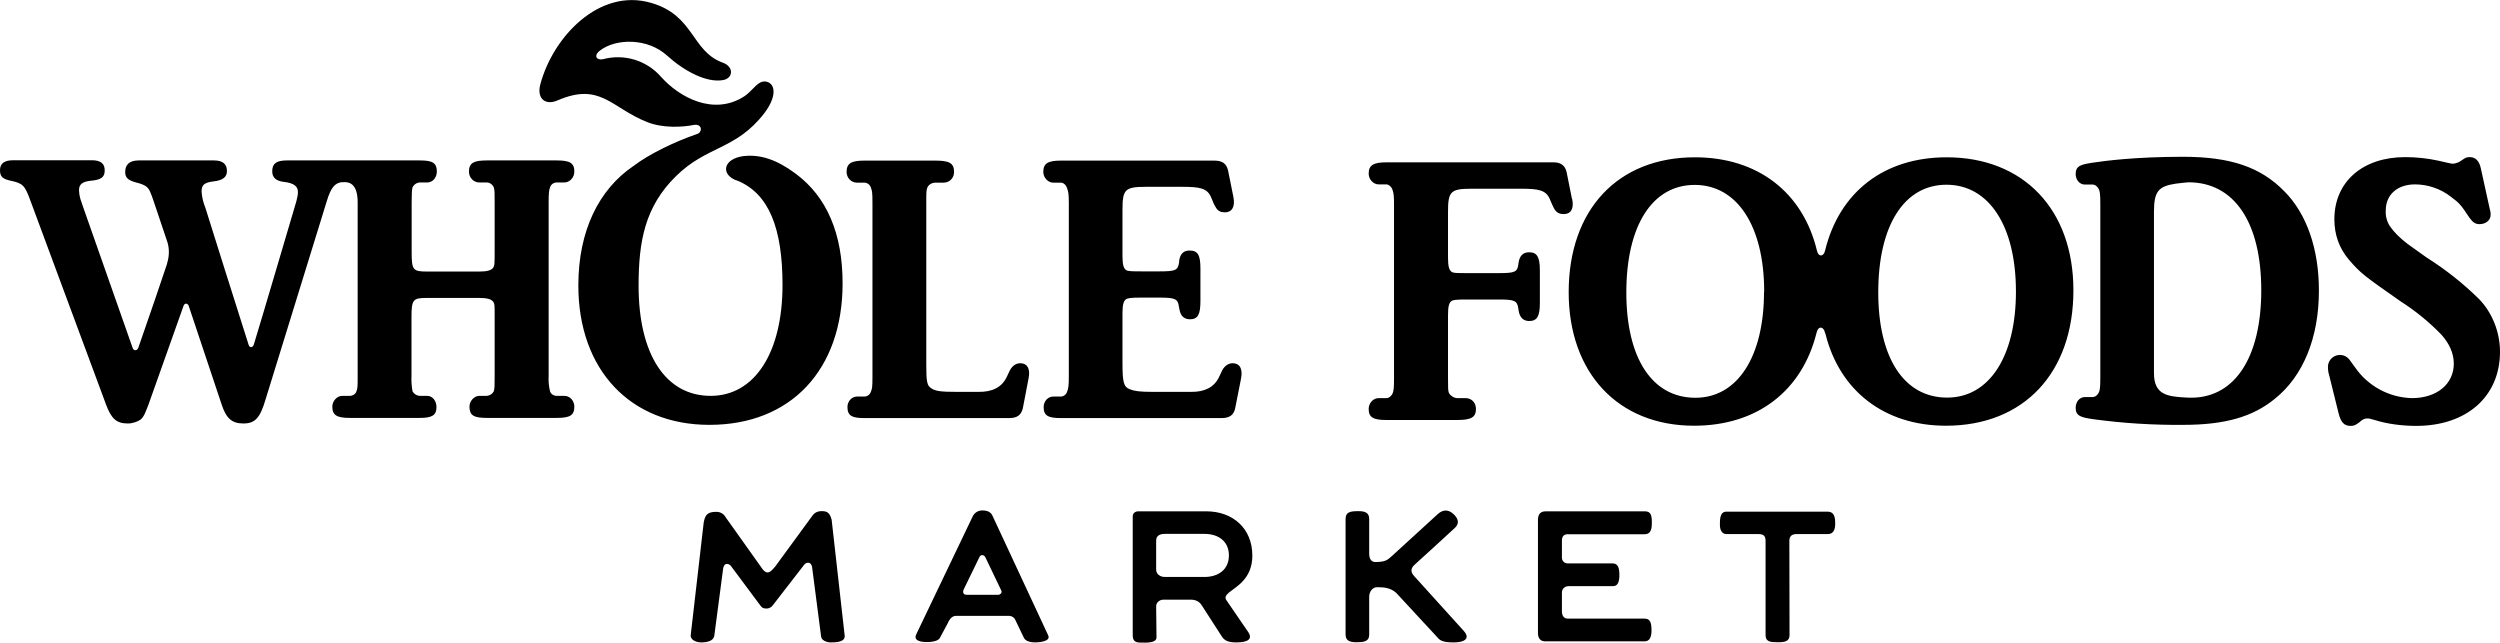
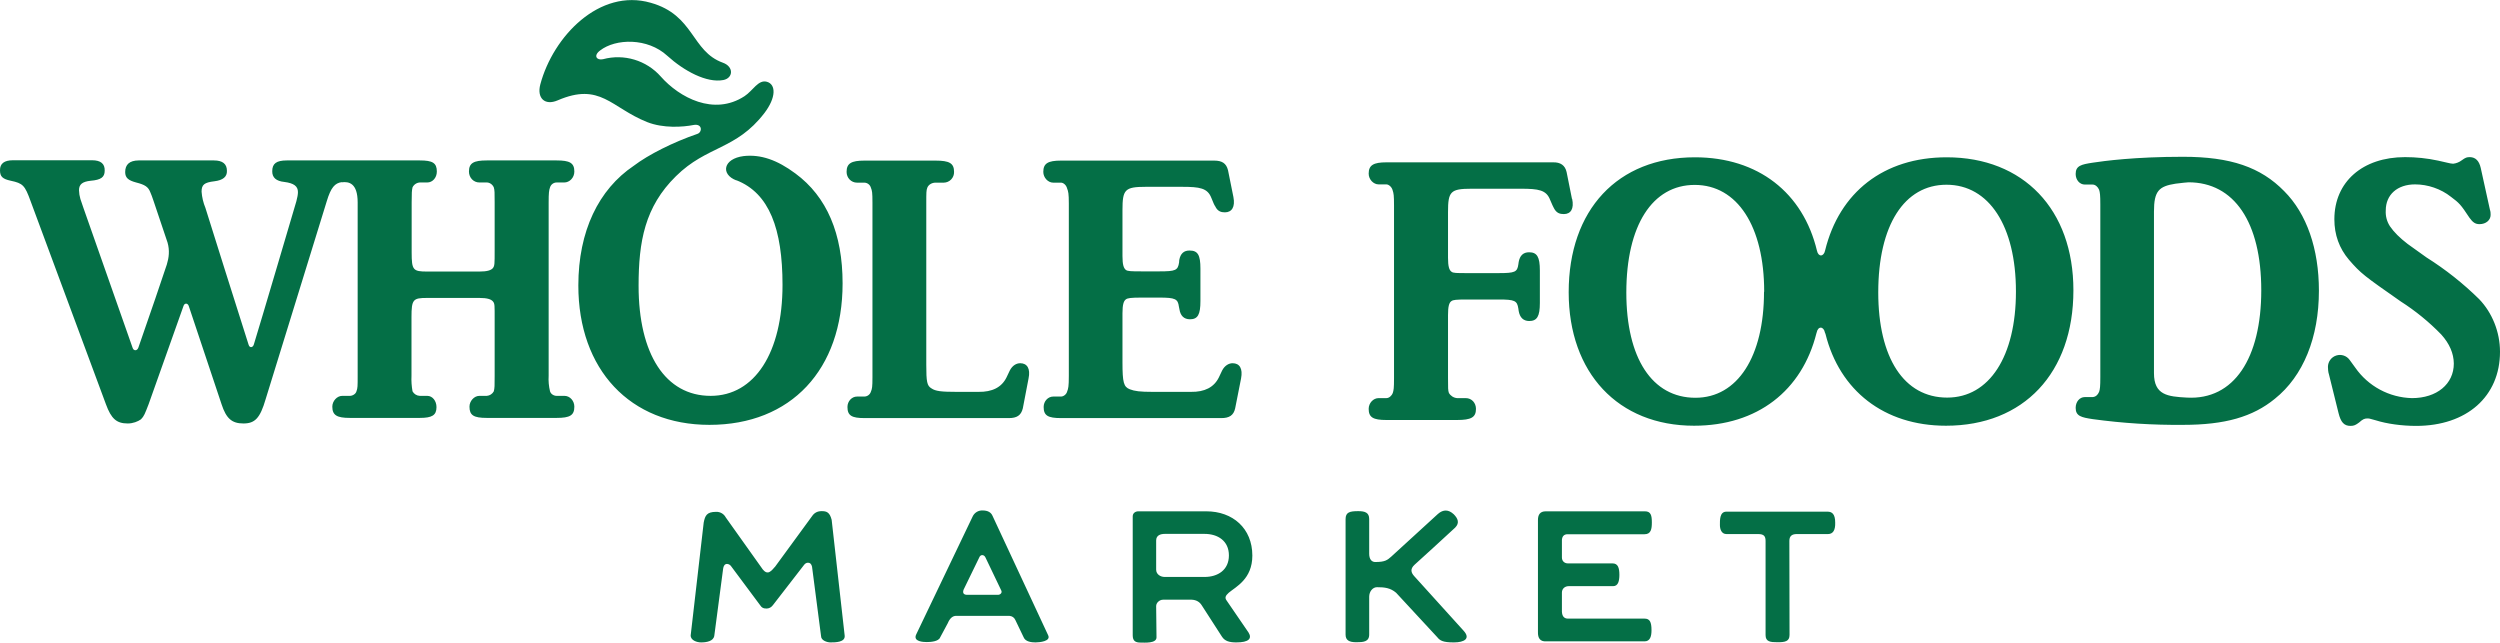
- <svg xmlns="http://www.w3.org/2000/svg" viewBox="0 0 143.99 37.01">
+ <svg xmlns="http://www.w3.org/2000/svg" fill="#046F46" viewBox="0 0 143.99 37.01">
  <path fill-rule="evenodd" d="M130.24 16.72c0-3.92-1.56-6.22-4.19-6.22 0 0-.5.04-.75.08-.95.15-1.24.41-1.24 1.6v9.31c0 1.27.79 1.35 1.9 1.41 2.71.15 4.28-2.27 4.28-6.18m1.32-5.71c1.3 1.3 2 3.33 2 5.73 0 2.7-.9 4.92-2.54 6.23-1.27 1.04-2.87 1.5-5.28 1.5a36 36 0 0 1-5.21-.33c-.65-.1-.98-.17-.98-.65 0-.34.22-.62.53-.62h.45q.25-.02.37-.3c.05-.15.07-.29.07-.87v-9.9c0-.58-.02-.71-.07-.87-.07-.17-.22-.3-.37-.3h-.45c-.3 0-.53-.27-.53-.61 0-.48.33-.55.98-.65s2.45-.34 5.2-.34 4.48.6 5.83 1.98m-15.45 5.78c0-3.77-1.55-6.15-4-6.15-2.43 0-3.93 2.33-3.93 6.2 0 3.77 1.48 6.06 3.97 6.06 2.43 0 3.96-2.38 3.96-6.1m-14.5 0c0-3.77-1.55-6.15-4-6.15-2.44 0-3.94 2.33-3.94 6.2 0 3.77 1.48 6.06 3.98 6.06 2.43 0 3.95-2.38 3.95-6.1m10.52-7.75c4.42 0 7.3 3 7.3 7.66 0 4.76-2.86 7.8-7.34 7.8-3.57 0-6.13-2.03-6.94-5.29l-.03-.07c-.07-.37-.4-.4-.48 0l-.01.03c-.83 3.31-3.4 5.33-7.05 5.33-4.37 0-7.22-3.04-7.22-7.69 0-4.75 2.82-7.77 7.27-7.77 3.64 0 6.23 2.04 7.03 5.38.08.38.4.35.47-.02.82-3.34 3.37-5.36 7-5.36m-21.58 2.4-.31-1.55q-.13-.58-.79-.56h-9.59c-.74 0-1.02.16-1.02.65 0 .34.28.62.57.62h.45c.13 0 .31.14.36.34.06.18.08.29.08.87v9.94c0 .6-.02.7-.07.86-.07.18-.22.3-.37.3h-.45c-.3 0-.57.28-.57.62 0 .49.26.64 1.02.64h4.07c.81 0 1.09-.15 1.09-.64 0-.34-.24-.62-.59-.62h-.5a.6.6 0 0 1-.47-.3c-.05-.15-.05-.26-.05-.86v-3.62c0-.5.06-.72.2-.81.1-.07.26-.09.9-.09h1.82c.93 0 1.06.07 1.13.52l.02.14q.1.57.6.58c.46 0 .62-.27.62-1.04v-1.87c0-.78-.16-1.05-.62-1.05q-.5 0-.6.56l-.02.14c-.06.44-.2.5-1.13.5H84.5c-.63 0-.8 0-.9-.08-.13-.09-.2-.3-.2-.8v-2.64c0-1.18.14-1.34 1.35-1.34h2.84c1.03 0 1.47.07 1.69.64q.17.4.22.48c.15.29.35.34.57.34.4 0 .6-.3.48-.88zm52.25 5.77a18 18 0 0 0-3.03-2.4l-1.09-.78q-.68-.52-1.02-1.02a1.5 1.5 0 0 1-.24-.91c0-.91.67-1.5 1.69-1.5.72 0 1.48.25 2.07.72.47.35.56.44 1.06 1.2.2.28.35.37.58.37.38 0 .64-.24.64-.53 0-.07 0-.2-.04-.3l-.53-2.41q-.14-.61-.62-.62c-.18 0-.25.02-.47.18a1 1 0 0 1-.5.2q-.15-.01-.3-.05l-.57-.13a9 9 0 0 0-1.9-.2c-2.44 0-4.07 1.42-4.07 3.58q0 1.34.84 2.33c.69.8.88.93 2.98 2.4a13 13 0 0 1 2.34 1.91q.71.79.72 1.67c0 1.18-.98 1.99-2.41 1.99a4.1 4.1 0 0 1-3.27-1.76l-.32-.44a.69.69 0 0 0-1.25.4c0 .1.01.3.06.44l.55 2.22c.13.53.32.74.69.74.2 0 .3-.05.5-.2.2-.18.3-.23.48-.23.13 0 .16.03.48.11.63.2 1.5.32 2.32.32 2.92 0 4.83-1.7 4.83-4.27 0-1.14-.45-2.25-1.2-3.03M42.41 10.38c1.9.74 2.66 2.81 2.66 6.03 0 3.9-1.6 6.39-4.14 6.39-2.6 0-4.15-2.4-4.15-6.34 0-2.55.36-4.55 2.15-6.31 1.79-1.77 3.46-1.51 5.09-3.63.69-.9.68-1.66.15-1.81-.5-.14-.8.51-1.29.83-1.76 1.15-3.75.08-4.82-1.13a3.3 3.3 0 0 0-3.33-1c-.36.08-.57-.2-.17-.5.9-.7 2.74-.74 3.87.3.97.88 2.27 1.58 3.23 1.4.57-.11.62-.77-.03-1C39.81 2.95 40 .87 37.48.16c-2.95-.85-5.62 1.93-6.36 4.7-.21.79.26 1.24 1 .92 2.46-1.06 3.07.42 5.15 1.25.93.37 2.06.29 2.67.17.52-.1.52.41.23.51-1.4.48-2.83 1.2-3.67 1.84-2.02 1.36-3.19 3.76-3.19 6.89 0 4.85 2.98 8.03 7.55 8.03 4.7 0 7.67-3.18 7.67-8.15 0-2.85-.9-4.99-2.72-6.33-1.05-.78-2-1.11-2.98-1-1.18.15-1.34 1.05-.42 1.4m-22.73.11c.4-.05.92.03.92 1.16v9.99c0 .6 0 .7-.07.89-.04.15-.22.26-.38.26h-.44c-.3 0-.57.3-.57.62 0 .5.27.65 1.01.65h4.03c.7 0 .96-.15.96-.62 0-.36-.23-.65-.53-.65h-.43a.5.5 0 0 1-.42-.26 4 4 0 0 1-.06-.9v-3.37c0-1.03.09-1.11.9-1.11h3.01c.44 0 .67.07.78.2s.1.22.1 1.04v3.25c0 .58 0 .7-.05.89a.5.5 0 0 1-.4.26h-.43c-.3 0-.57.3-.57.62 0 .5.24.65 1 .65h4.02c.77 0 1.02-.15 1.02-.65 0-.33-.25-.62-.57-.62h-.45c-.16 0-.33-.1-.38-.26a3 3 0 0 1-.08-.9v-9.98c0-.55.02-.7.08-.87a.4.4 0 0 1 .38-.28h.44c.3 0 .58-.27.58-.63 0-.5-.27-.64-1.02-.64h-4.02c-.76 0-1.03.15-1.03.64 0 .36.27.63.6.63h.43c.15 0 .32.1.4.28.05.16.05.3.05.87v2.74c0 .82 0 .9-.1 1.04-.11.13-.34.2-.78.2h-3c-.82 0-.9-.08-.9-1.1v-2.88c0-.55.01-.7.05-.87a.5.5 0 0 1 .42-.28h.43c.3 0 .55-.27.55-.63 0-.5-.25-.64-.98-.64h-7.66c-.6 0-.84.18-.84.62q-.01.55.7.62c.55.07.78.25.78.58q0 .2-.09.53s-2.11 7.16-2.45 8.25c-.05.18-.24.22-.3.02-.35-1.07-2.49-7.89-2.49-7.89a3 3 0 0 1-.22-.93c0-.4.15-.53.74-.6q.74-.09.72-.6 0-.6-.75-.6H7.98q-.77.01-.77.67c0 .33.18.48.63.6.51.13.7.25.82.57q.07.15.19.51l.8 2.38c.13.45.08.87-.04 1.26-.04.14-1.2 3.55-1.64 4.79-.07.2-.27.2-.33.02L4.8 11.96l-.17-.5a2 2 0 0 1-.08-.5c0-.35.2-.5.68-.55.58-.05.8-.2.8-.58q.02-.6-.73-.6H.75q-.76 0-.75.58c0 .36.15.5.62.6.7.15.81.26 1.14 1.17l4.34 11.7c.31.85.62 1.11 1.26 1.11.3 0 .58-.11.76-.24.18-.18.23-.33.44-.87l2.01-5.66c.06-.18.24-.17.3 0l1.89 5.66c.27.83.6 1.11 1.26 1.11s.96-.3 1.28-1.4l3.52-11.4c.24-.8.47-1.04.86-1.1m35.43 12.08c-.9 0-1.23-.04-1.46-.2-.26-.15-.3-.38-.3-1.36v-9.33c0-.58 0-.72.06-.87.07-.18.27-.29.47-.29h.48a.6.6 0 0 0 .59-.62c0-.5-.27-.65-1.07-.65h-4.09c-.76 0-1.03.16-1.03.65 0 .35.27.62.6.62h.43a.4.4 0 0 1 .37.29c.07.18.09.27.09.87v10.05c0 .56-.02.66-.09.83a.4.4 0 0 1-.37.28h-.43c-.3 0-.55.27-.55.6 0 .5.25.64.98.64h8.32c.45 0 .7-.15.8-.56l.33-1.72c.12-.57-.08-.88-.48-.88-.22 0-.45.13-.6.42l-.19.4q-.42.85-1.62.83zm15.88-1.65c-.21 0-.45.13-.6.42l-.19.4q-.42.85-1.61.83h-2.2c-.73 0-1.04-.04-1.32-.15-.35-.14-.42-.38-.42-1.56v-2.82c0-.5.07-.71.2-.8.1-.07.27-.1.9-.1h1.02c.93 0 1.07.08 1.13.52l.03.15q.09.57.6.58c.46 0 .61-.27.61-1.05v-1.87c0-.78-.15-1.04-.62-1.04q-.5-.01-.6.55l-.01.14c-.07.45-.2.51-1.13.51h-1.03c-.63 0-.8-.01-.9-.08-.13-.1-.2-.3-.2-.8V12.1c0-1.18.13-1.34 1.34-1.34h2.09c1.02 0 1.47.07 1.69.64q.16.41.22.48c.14.3.35.35.56.35.4 0 .6-.31.49-.88l-.31-1.54c-.1-.41-.35-.56-.8-.56h-8.82c-.75 0-1.02.16-1.02.65 0 .33.27.62.57.62h.45c.13 0 .3.13.35.33.07.18.1.3.1.87v9.94c0 .6-.03.72-.1.9-.04.15-.2.28-.35.28h-.45c-.3 0-.55.27-.55.6 0 .5.25.64 1 .64h9.24c.44 0 .7-.15.79-.56l.34-1.72c.11-.57-.08-.88-.49-.88m28.44 8.55c-.39 0-.37.5-.37.77 0 .24.09.52.38.52h1.83c.33 0 .42.13.42.4v5.42c0 .38.27.41.69.41s.69-.04.69-.42l-.01-5.42c0-.3.18-.39.42-.39h1.8q.44 0 .42-.66c0-.49-.18-.63-.44-.63zm-10.4-.02c-.34 0-.45.21-.45.5v6.44q-.02.57.46.55h5.68c.32 0 .4-.29.4-.64 0-.48-.1-.67-.4-.67h-4.41q-.33 0-.35-.4v-1.1c0-.23.18-.37.39-.37h2.56c.29 0 .36-.3.36-.65 0-.4-.08-.66-.39-.66h-2.57c-.2 0-.35-.13-.35-.34V31.1q.02-.31.3-.33h4.46c.37 0 .42-.3.42-.68 0-.41-.06-.64-.4-.64zm-10.8-.01c-.49 0-.73.06-.73.46v6.65c0 .33.21.44.62.44.39 0 .74-.02.74-.44v-2.18c0-.3.2-.55.45-.55.44 0 .77.04 1.1.32l2.37 2.56c.16.2.33.3.96.3.6 0 .97-.22.56-.67l-2.85-3.15c-.18-.2-.24-.41.02-.65 0 0 2.15-1.95 2.34-2.14.27-.27.16-.53-.08-.77q-.45-.42-.91-.02l-2.69 2.46c-.22.19-.34.31-.92.31-.2 0-.35-.15-.35-.48v-2c0-.37-.25-.45-.63-.45m-11.15 1.31h2.3c.76 0 1.4.4 1.4 1.24s-.64 1.24-1.4 1.24h-2.3c-.24 0-.49-.15-.49-.42v-1.68c0-.3.25-.38.5-.38M72.13 32c0-1.57-1.13-2.55-2.65-2.55h-3.92c-.16 0-.32.1-.32.29v6.85c0 .33.16.42.45.42.23 0 .92.06.92-.3l-.02-1.8c0-.2.2-.37.4-.37h1.65q.39.02.58.33l1.16 1.8c.17.26.43.33.83.33.71 0 .92-.22.7-.57l-1.26-1.84c-.12-.16-.07-.28.12-.45.4-.34 1.36-.78 1.36-2.14M55.5 33.96l.9-1.85c.07-.19.28-.18.36 0l.9 1.88c.09.15-.05.27-.18.27h-1.8q-.28-.02-.18-.3m-2.73 2.58c-.2.42.42.44.61.44.22 0 .68-.03.77-.27l.44-.82q.17-.41.47-.42h3.07q.25.02.35.24l.48 1c.1.25.45.29.68.29.22 0 .9-.06.73-.41l-3.2-6.87q-.13-.32-.58-.32a.6.6 0 0 0-.57.35zm-8.15-3.87 2.15-2.94q.2-.3.57-.29c.26 0 .45.06.56.5l.75 6.67c.04.39-.55.39-.82.39-.19 0-.54-.11-.54-.36l-.52-4q-.05-.23-.23-.23-.14 0-.24.14l-1.78 2.3q-.14.19-.36.2c-.2 0-.29-.05-.4-.22L42.1 32.6a.3.3 0 0 0-.23-.12c-.13 0-.2.12-.22.27l-.51 3.87c-.05.31-.44.38-.76.38-.23 0-.6-.11-.6-.4l.75-6.5c.08-.4.17-.62.72-.62a.6.6 0 0 1 .55.32l2.05 2.88c.1.16.23.3.37.29.13 0 .27-.15.39-.3" />
</svg>
